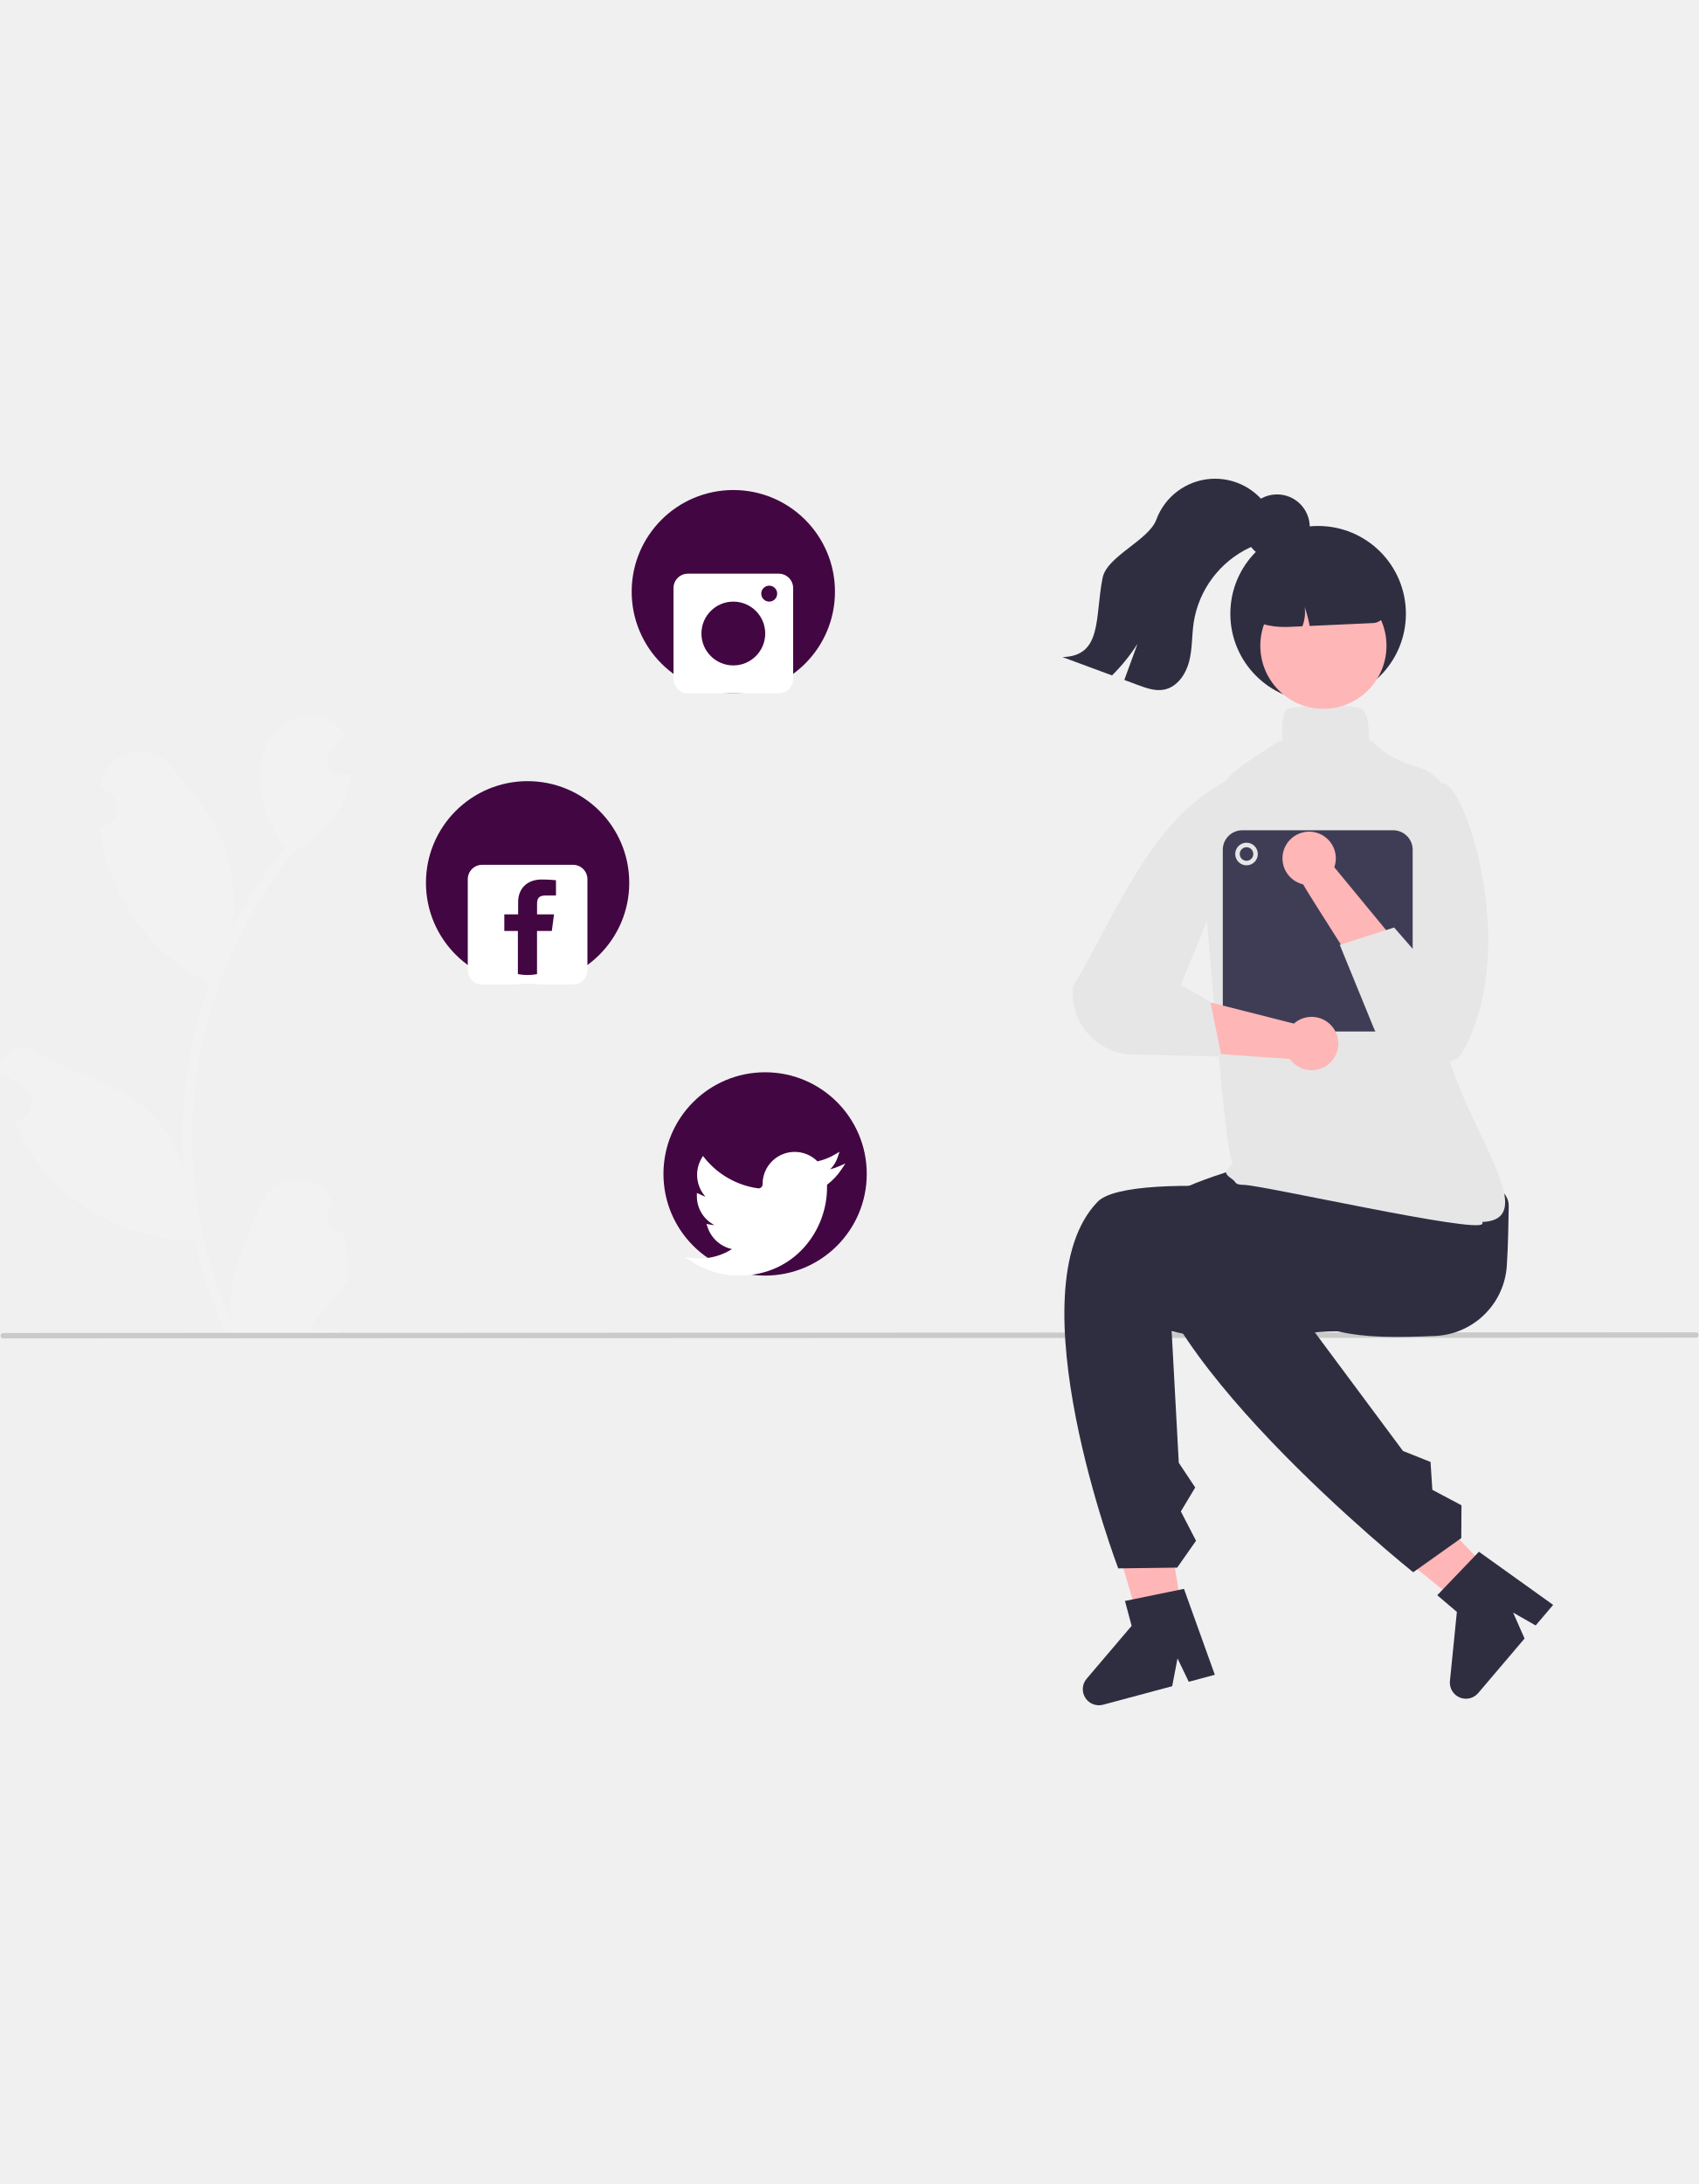
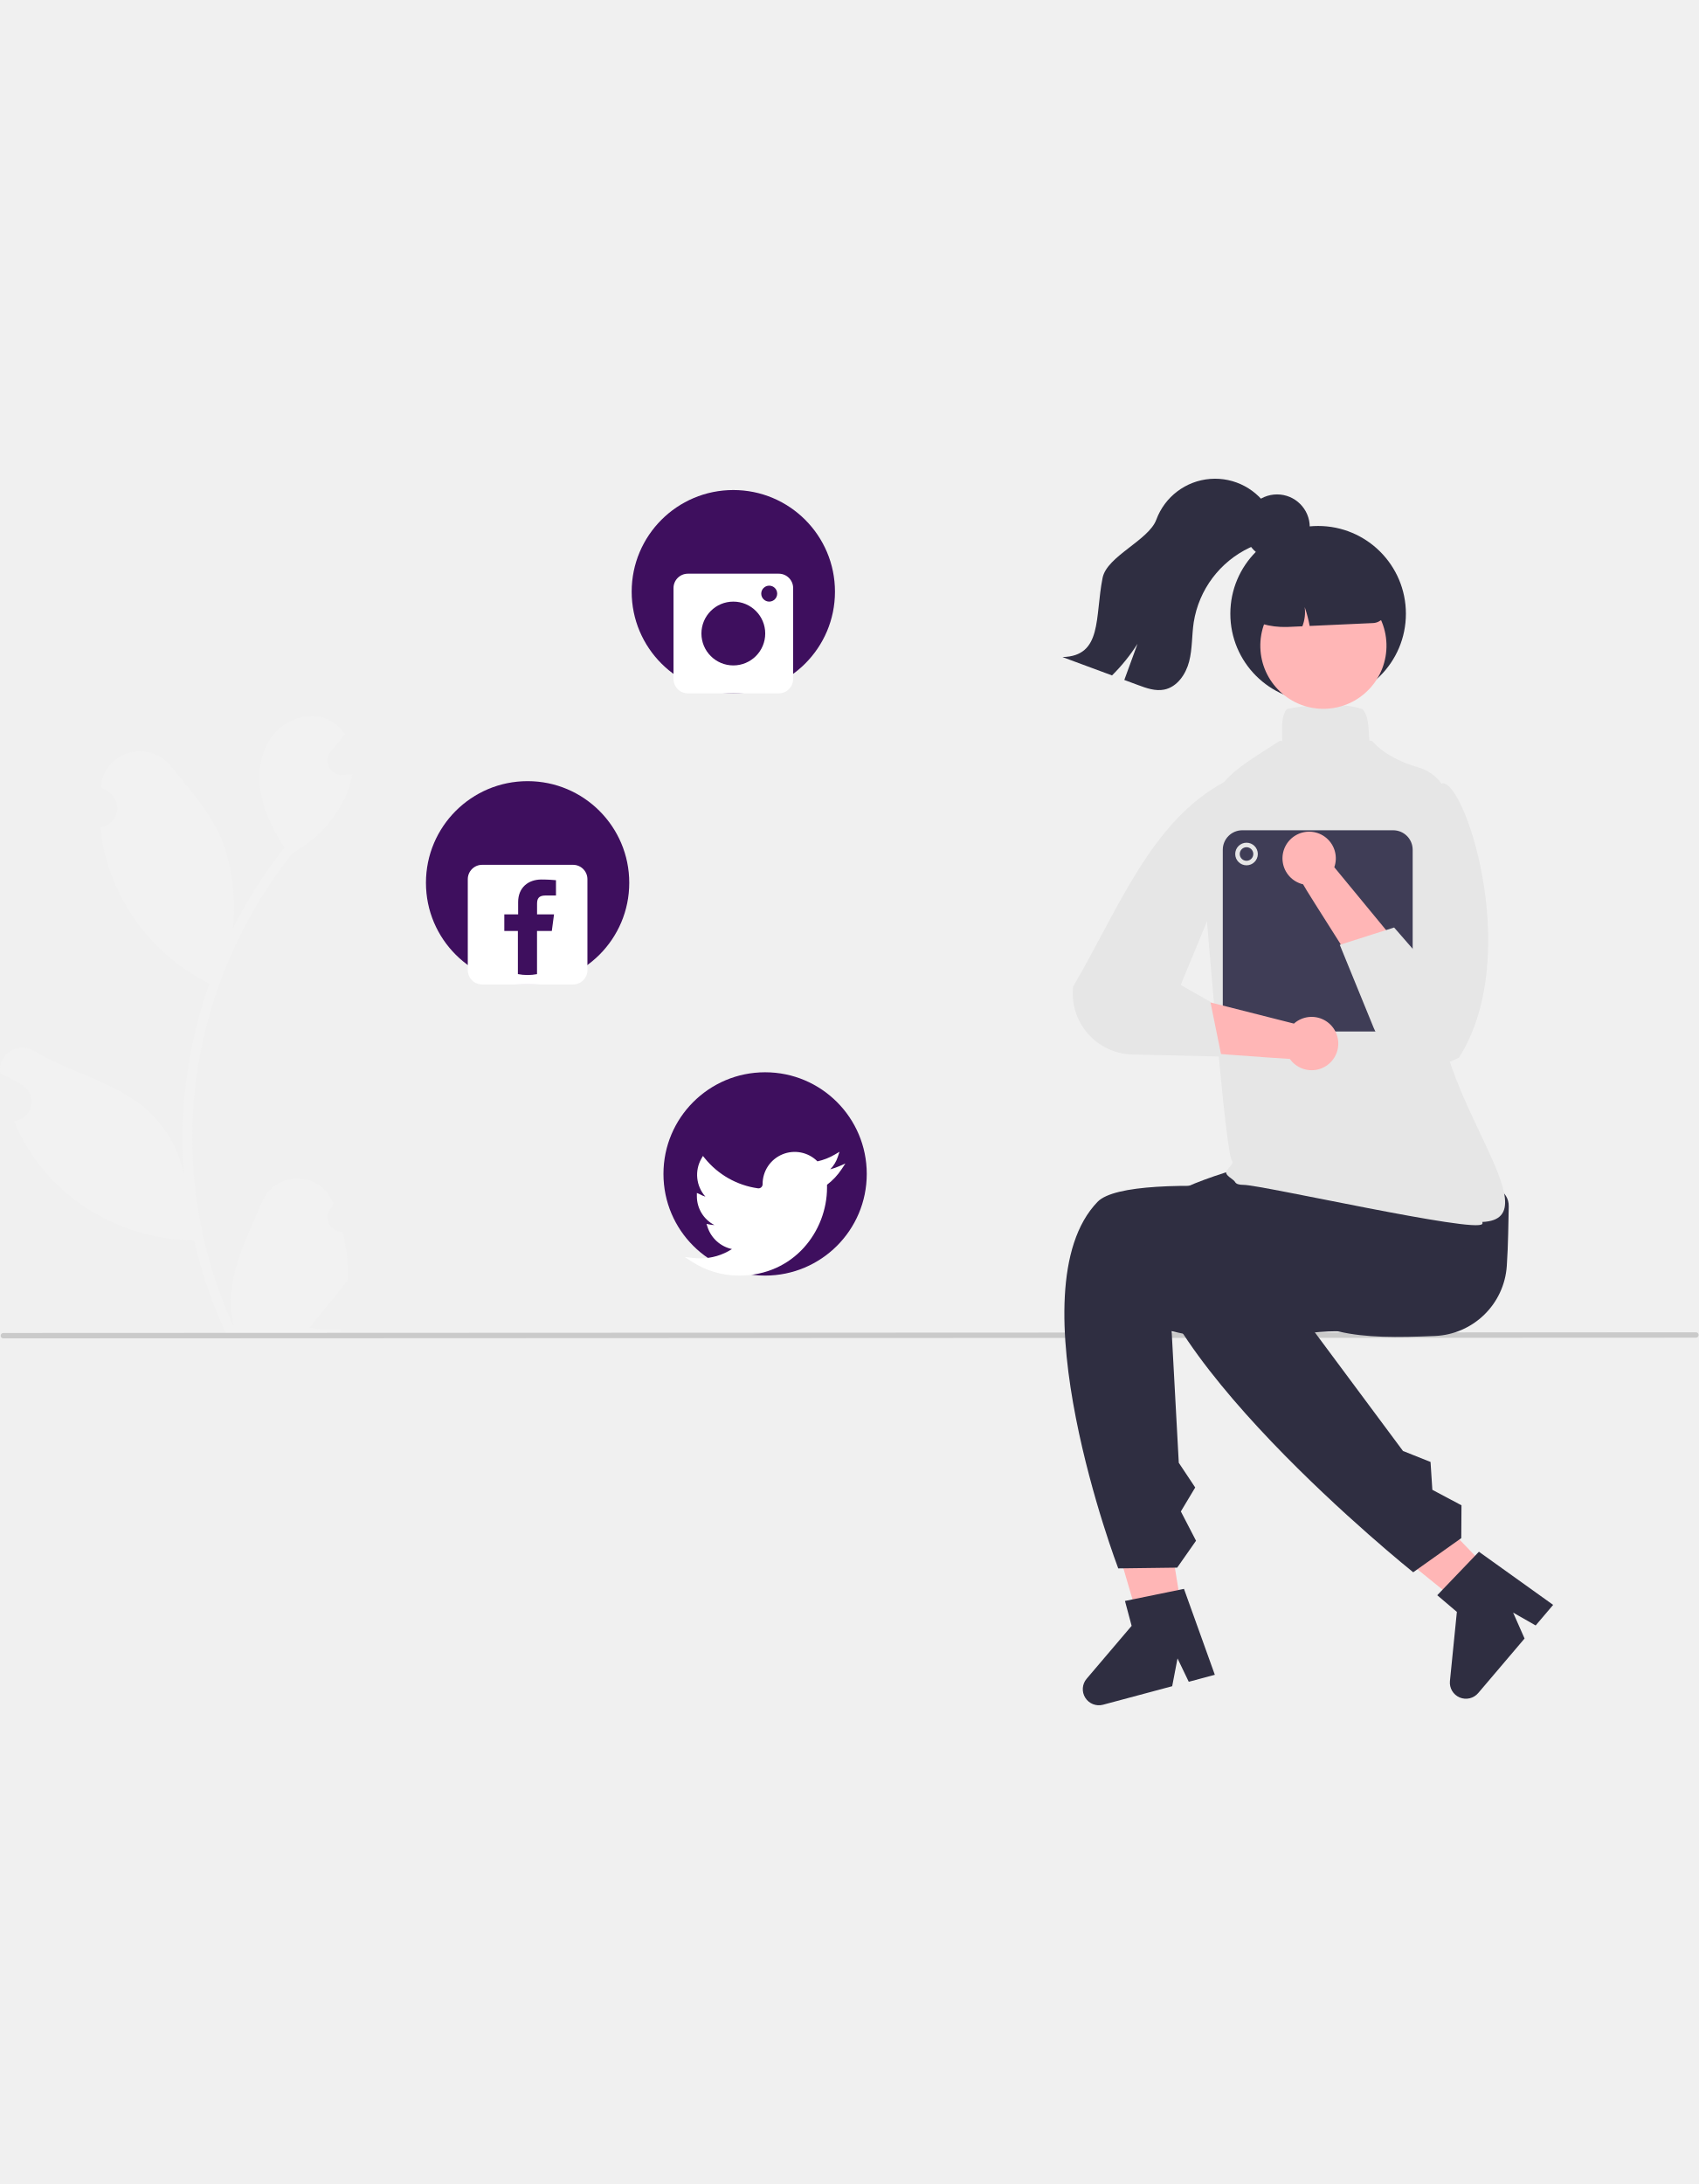
<svg xmlns="http://www.w3.org/2000/svg" data-name="Layer 1" width="350" height="450" viewBox="0 0 751.383 542.549">
  <path d="M375.861,511.816a6.339,6.339,0,0,1-4.594-10.986c.16-.635.274-1.091.434-1.727q-.086-.207-.173-.414c-5.836-13.915-25.613-13.819-31.399.117-5.135,12.369-11.674,24.758-13.284,37.836a50.357,50.357,0,0,0,.884,17.319,201.893,201.893,0,0,1-18.365-83.852,194.866,194.866,0,0,1,1.209-21.739q1.001-8.876,2.778-17.626a204.232,204.232,0,0,1,40.501-86.559,54.352,54.352,0,0,0,22.605-23.453,41.46,41.46,0,0,0,3.771-11.329c-1.1.144-2.219.235-3.319.307-.343.018-.704.036-1.046.054l-.129.006a6.28,6.28,0,0,1-5.158-10.231q.713-.877,1.426-1.753c.722-.902,1.461-1.786,2.183-2.688a3.13,3.13,0,0,0,.235-.271c.83-1.028,1.66-2.039,2.49-3.067A18.16,18.16,0,0,0,370.956,286.003c-8.317-4.871-19.791-1.497-25.798,6.026-6.026,7.523-7.162,18.077-5.069,27.476,1.786,8.046,5.683,15.425,10.067,22.442-.451.577-.92,1.137-1.371,1.714a205.55,205.55,0,0,0-21.454,33.989c1.704-13.313-.812-29.351-5.101-39.69-4.883-11.78-14.035-21.7-22.095-31.884-9.681-12.232-29.533-6.894-31.239,8.612q-.025.225-.048.45,1.796,1.013,3.516,2.15a8.598,8.598,0,0,1-3.466,15.647l-.175.027a85.551,85.551,0,0,0,2.255,12.791,88.082,88.082,0,0,0,43.857,55.204c.704.361,1.389.722,2.093,1.064a209.806,209.806,0,0,0-11.293,53.148,198.995,198.995,0,0,0,.144,32.13q-.027-.19-.054-.379a52.583,52.583,0,0,0-17.95-30.362C273.957,445.211,254.441,441.032,239.538,431.911c-7.174-4.391-16.366,1.283-15.114,9.6q.03.199.061.398a57.762,57.762,0,0,1,6.476,3.121q1.796,1.013,3.516,2.15a8.598,8.598,0,0,1-3.466,15.647l-.175.027c-.126.018-.235.036-.361.054a85.622,85.622,0,0,0,15.749,24.661,88.16,88.16,0,0,0,63.936,28.053h.018a209.746,209.746,0,0,0,14.09,41.133h50.333c.181-.559.343-1.137.505-1.696a57.188,57.188,0,0,1-13.927-.83c3.734-4.582,7.469-9.201,11.203-13.783a3.127,3.127,0,0,0,.235-.271c1.894-2.345,3.807-4.672,5.701-7.018l.001-.003a83.767,83.767,0,0,0-2.455-21.339Z" transform="translate(-224.3082 -178.7254)" fill="#f2f2f2" />
  <path d="M974.501,558.67l-748.75.307a1.191,1.191,0,0,1,0-2.381l748.75-.307a1.191,1.191,0,1,1,0,2.381Z" transform="translate(-224.3082 -178.7254)" fill="#cacaca" />
  <path d="M859.118,557.916c-34.093,1.442-53.37.393-78.224-21.18-16.92-.45-30.371-12.687-29.983-27.278s14.47-26.095,31.39-25.645l61.438,2.913c16.92.45,48.388-.591,48,14-.191,7.164-.194,16.454-.858,26.186A33.256,33.256,0,0,1,859.118,557.916Z" transform="translate(-224.3082 -178.7254)" fill="#2f2e41" />
  <polygon points="525.304 515.773 507.701 518.649 488.231 452.121 514.211 447.876 525.304 515.773" fill="#ffb6b6" />
  <path d="M742.618,555.775c32.82,8.07,57.054-1.018,77.014.16,11.346-19.146,47.565-43.464,27.803-53.701-11.005-5.701-122.88-18.842-137.567-3.675-37.765,39,9.124,162.166,9.124,162.166l26.079-.337,8.332-11.893-6.711-12.961,6.349-10.597-7.266-10.916Z" transform="translate(-224.3082 -178.7254)" fill="#2f2e41" />
  <path d="M761.72,707.791l-11.532,3.088-4.974-10.337-2.357,12.3-30.587,8.19a7.118,7.118,0,0,1-7.263-11.487l19.909-23.409-2.947-11.007,26.102-5.346Z" transform="translate(-224.3082 -178.7254)" fill="#2f2e41" />
  <polygon points="669.559 494.09 656.712 506.463 602.873 462.801 621.834 444.539 669.559 494.09" fill="#ffb6b6" />
  <path d="M790.305,535.253c30.085,11.588,56.397-1.299,82.393-16.237-1.55-22.201-2.416-54.213-24.493-51.4-12.295,1.567-113.91,18.358-117.37,39.185-8.897,53.555,118.64,155.638,118.64,155.638l21.264-15.103.094-14.521-12.89-6.848-.801-12.327-12.183-4.85Z" transform="translate(-224.3082 -178.7254)" fill="#2f2e41" />
  <path d="M911.384,676.868l-7.732,9.097-9.968-5.676,5.053,11.459-20.507,24.126a7.118,7.118,0,0,1-12.506-5.322l3.07-30.577-8.682-7.38,18.435-19.237Z" transform="translate(-224.3082 -178.7254)" fill="#2f2e41" />
  <path d="M774.443,491.082c-2.119,0-3.323-.416-3.789-1.307-.684-1.308-5.051-3.017-3.677-4.996.959-1.379,3.272-3.226,2.381-4.29-3.431-4.097-11.996-121.603-14.014-137.634a31.942,31.942,0,0,1,1.963-14.626c5.654-16.02,13.372-20.944,28.748-30.751q1.872-1.194,3.899-2.495c1.748-1.123,1.651,1.5,1.548-2.444-.114-4.383-.233-8.916,1.915-11.749l.14-.185.225-.052c5.194-1.201,22.662-3.43,33.007.016l.143.049.107.106c2.457,2.457,2.681,7.218,2.898,11.82.177,3.779.345 1,1.735,2.55,5.315,5.924,13.322,9.347,20.001,11.289a19.57,19.57,0,0,1,14.157,19.44c-.724,21.93-.155,56.608-3.898,81.045-6.23,40.671,50.646,99.407,18.069,100.614a.834.834,0,0,1,.026.864C877.702,512.69,782.431,491.082,774.443,491.082Zm104.488,17.099Z" transform="translate(-224.3082 -178.7254)" fill="#e6e6e6" />
  <circle cx="583.105" cy="59.732" r="38.832" fill="#2f2e41" />
  <circle cx="809.749" cy="252.599" r="27.907" transform="translate(-231.1377 -155.6897) rotate(-1.623)" fill="#ffb6b6" />
  <path d="M810.019,210.04l-11.313.321a26.927,26.927,0,0,0-26.132,27.646l.007.251.206.129a35.703,35.703,0,0,0,20.776,5.911l.636-.018,6.251-.283a17.269,17.269,0,0,0,1.022-8.515,57.443,57.443,0,0,1,2.204,8.366l28.046-1.277a6.264,6.264,0,0,0,5.952-6.408A26.927,26.927,0,0,0,810.019,210.04Z" transform="translate(-224.3082 -178.7254)" fill="#2f2e41" />
  <path d="M787.476,203.037c-2.553,3.149-6.653,4.461-10.337,6.166a44.203,44.203,0,0,0-24.756,33.008c-.868,5.782-.564,11.733-2.034,17.387-1.46,5.654-5.313,11.27-11.038,12.406-3.874.775-7.819-.617-11.523-1.998q-3.055-1.129-6.111-2.267,2.927-7.996,5.844-15.991a80.166,80.166,0,0,1-11.282,13.985q-10.95-4.058-21.919-8.116c17.79-.437,14.265-17.618,17.754-35.056,1.918-9.582,20.361-16.557,23.757-25.718a27.721,27.721,0,0,1,50.19-3.949C789.715,194.246,789.982,199.928,787.476,203.037Z" transform="translate(-224.3082 -178.7254)" fill="#2f2e41" />
  <circle cx="564.946" cy="21.4" r="14.46" fill="#2f2e41" />
  <path d="M840.618,423.225H773.862a8.632,8.632,0,0,1-8.622-8.622V342.847a8.632,8.632,0,0,1,8.622-8.622h66.756a8.632,8.632,0,0,1,8.622,8.622v71.756A8.632,8.632,0,0,1,840.618,423.225Z" transform="translate(-224.3082 -178.7254)" fill="#3f3d56" />
  <circle cx="551.432" cy="166" r="5" fill="#e6e6e6" />
  <circle cx="551.432" cy="166" r="3" fill="#3f3d56" />
  <path d="M796.708,419.741l-45.853-11.627-7.127,23.592s49.331,3.653,51.175,3.67a11.799,11.799,0,1,0,1.806-15.635Z" transform="translate(-224.3082 -178.7254)" fill="#ffb6b6" />
  <path d="M766.109,312.753C733.415,330.224,719.087,369.171,699.029,403.398a27.043,27.043,0,0,0,26.402,30.017l39.24.904-4.918-24.212-13.125-7.457,15.514-37.529Z" transform="translate(-224.3082 -178.7254)" fill="#e6e6e6" />
  <path d="M814.571,350.579l31.295,37.976-12.924,20.479s-31.466-49.194-32.176-50.896a11.799,11.799,0,1,1,13.805-7.559Z" transform="translate(-224.3082 -178.7254)" fill="#ffb6b6" />
  <path d="M861.74,313.725c9.446-5.22,36.998,75.282,8.005,121.068a27.044,27.044,0,0,1-37.748-13.16L816.99,384.902l24.046-7.666,11.484,13.178-1.598-26.218,13.668-37.262Z" transform="translate(-224.3082 -178.7254)" fill="#e6e6e6" />
-   <circle cx="324.405" cy="49.967" r="44.967" fill="#420743" />
+   <circle cx="324.405" cy="49.967" r="44.967" fill="rgb(62, 15, 94)" />
  <path d="M568.813,220.734H528.613a6.362,6.362,0,0,0-6.362,6.362v40.201a6.362,6.362,0,0,0,6.362,6.362H568.813a6.362,6.362,0,0,0,6.362-6.362V227.096A6.362,6.362,0,0,0,568.813,220.734Zm-20.1,40.576a14.113,14.113,0,1,1,14.113-14.113A14.113,14.113,0,0,1,548.713,261.31Zm15.877-28.227a3.528,3.528,0,1,1,3.528-3.528A3.528,3.528,0,0,1,564.591,233.083Z" transform="translate(-224.3082 -178.7254)" fill="#fff" />
-   <circle cx="338.465" cy="307.514" r="44.967" fill="#420743" />
+   <circle cx="338.465" cy="307.514" r="44.967" fill="rgb(62, 15, 94)" />
  <path d="M551.203,531.207a38.131,38.131,0,0,1-20.825-6.173l-3.118-2.027,3.696.41c.968.108,2.011.171,3.099.186a25.9,25.9,0,0,0,14.049-4.129,14.626,14.626,0,0,1-10.793-9.712l-.463-1.426,1.471.289a12.285,12.285,0,0,0,2.028.228,14.304,14.304,0,0,1-7.76-12.685v-1.511l1.315.581a12.114,12.114,0,0,0,2.464,1.047,14.501,14.501,0,0,1-1.738-16.89l.643-1.109.806.995a36.828,36.828,0,0,0,23.54,13.325,1.774,1.774,0,0,0,1.423-.425,1.82,1.82,0,0,0,.626-1.375,14.199,14.199,0,0,1,24.259-10.129,26.182,26.182,0,0,0,7.734-3.037l2.025-1.199-.738,2.234a14.364,14.364,0,0,1-3.354,5.526A26.35,26.35,0,0,0,595.544,482.83l2.744-1.206-1.653,2.5a28.141,28.141,0,0,1-6.471,6.91v1.275c0,19.121-14.544,38.898-38.883,38.898Z" transform="translate(-224.3082 -178.7254)" fill="#fff" />
-   <circle cx="233.399" cy="178.741" r="44.967" fill="#420743" />
+   <circle cx="233.399" cy="178.741" r="44.967" fill="rgb(62, 15, 94)" />
  <path d="M477.807,349.508H437.607a6.362,6.362,0,0,0-6.362,6.362v40.201a6.362,6.362,0,0,0,6.362,6.362h40.2a6.362,6.362,0,0,0,6.362-6.362V355.87A6.362,6.362,0,0,0,477.807,349.508Zm-7.548,13.572h-4.61c-3.148,0-3.76,1.49-3.76,3.691v4.666H469.395l-.975,7.326h-6.546v19.103a22.668,22.668,0,0,1-8.468-.02V378.763h-6.003v-7.326h6.114V366.019c0-6.477,4.499-10.014,10.292-10.014,2.786,0,5.766.209,6.449.306Z" transform="translate(-224.3082 -178.7254)" fill="#fff" />
</svg>
